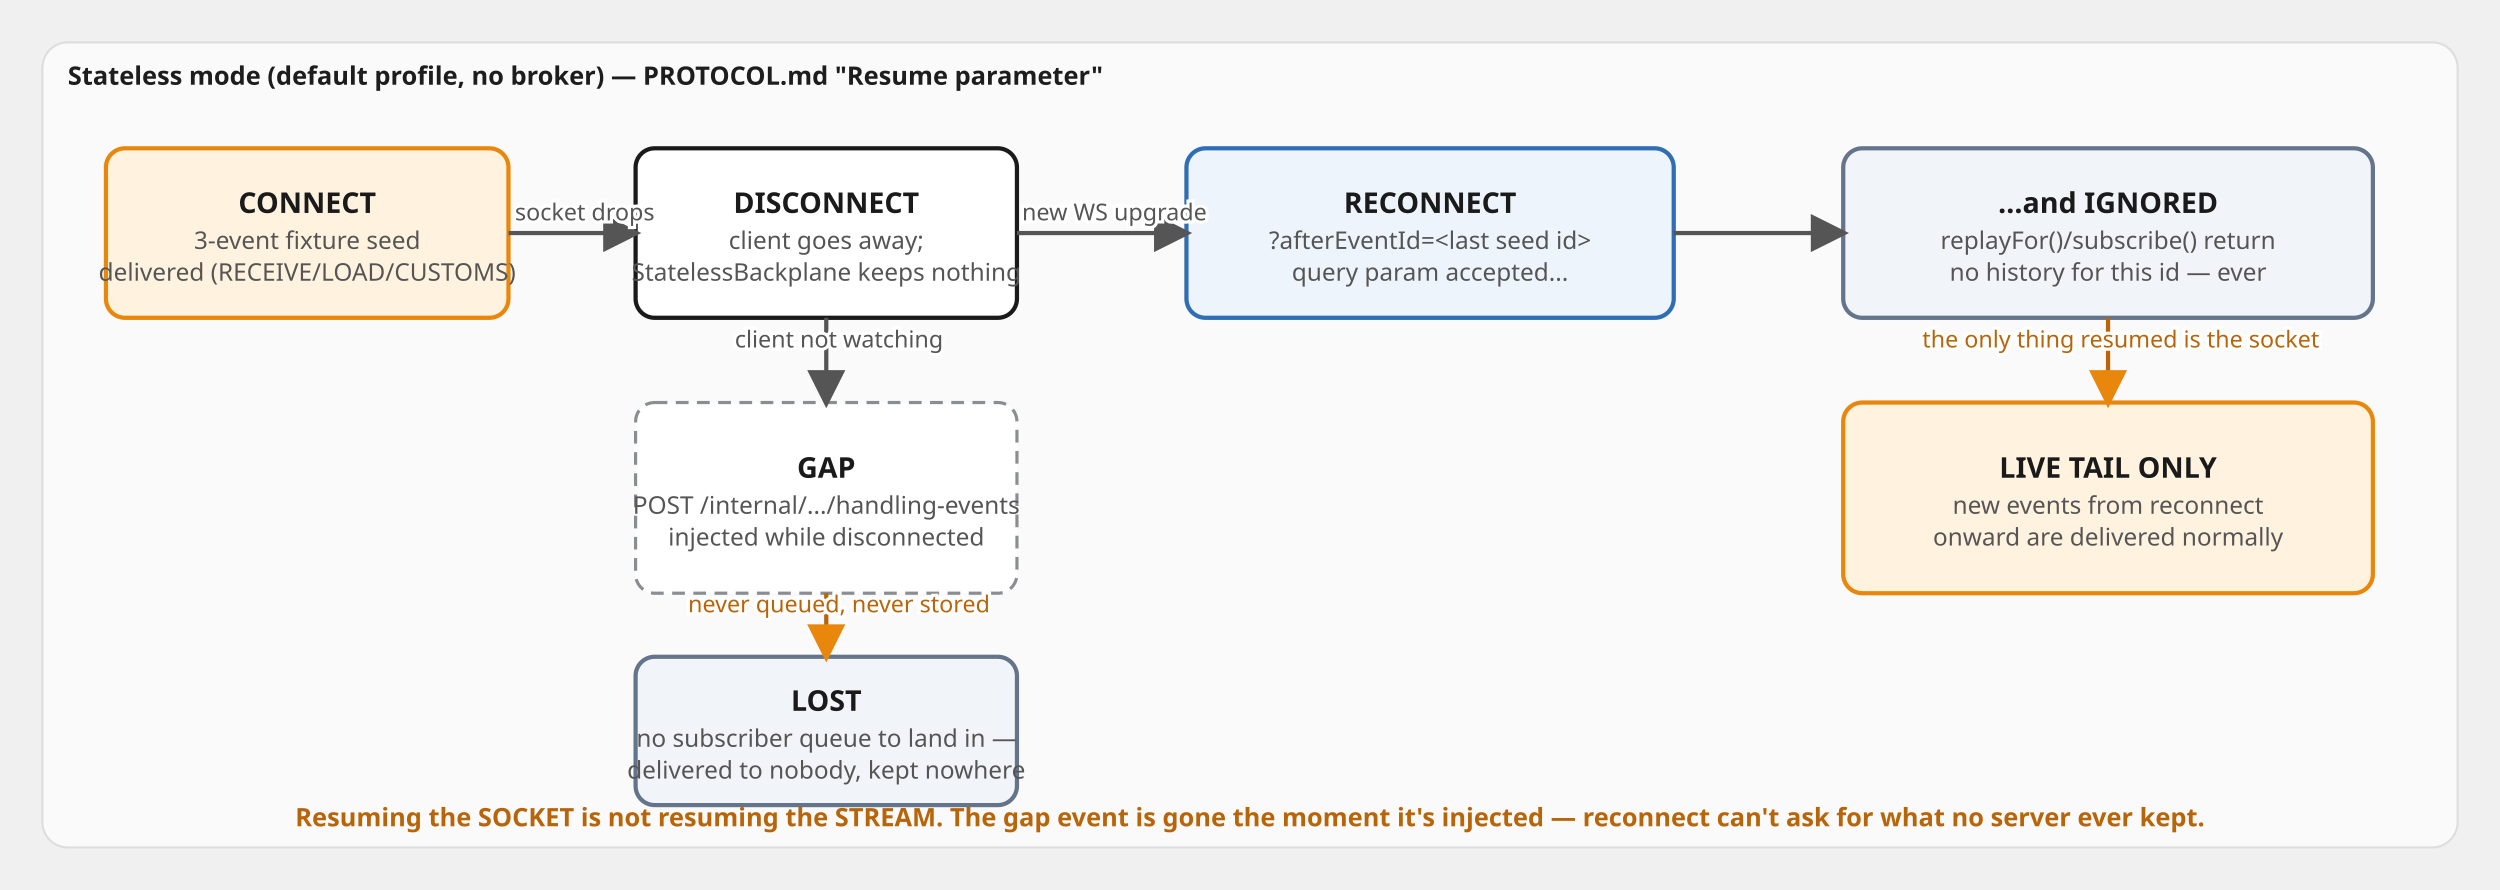
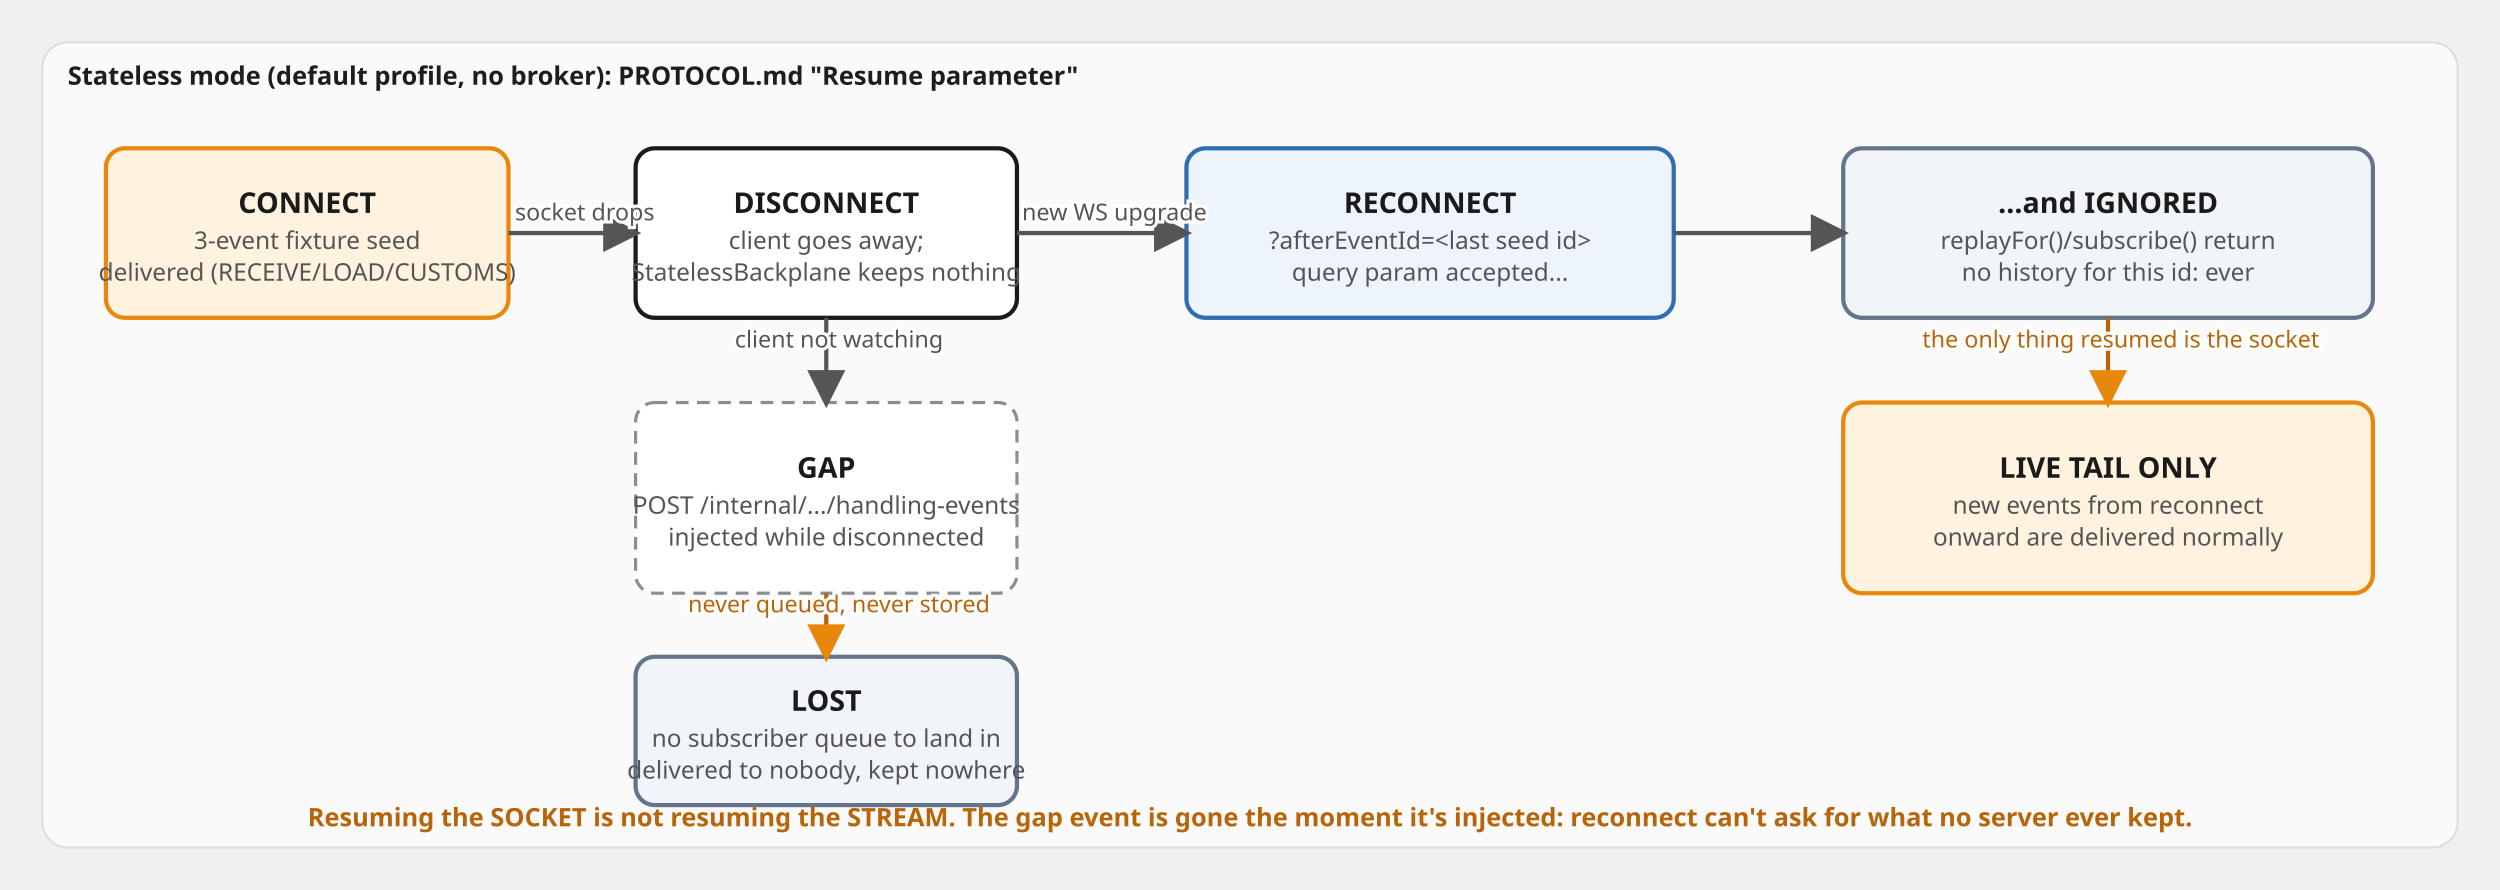
<svg xmlns="http://www.w3.org/2000/svg" viewBox="0 0 1180 420" font-family="'Red Hat Text', system-ui, sans-serif" role="img">
  <defs>
    <marker id="a" viewBox="0 0 10 10" refX="8.5" refY="5" markerWidth="9" markerHeight="9" orient="auto-start-reverse">
      <path d="M0,0 L10,5 L0,10 z" fill="#555" />
    </marker>
    <marker id="am" viewBox="0 0 10 10" refX="8.5" refY="5" markerWidth="9" markerHeight="9" orient="auto-start-reverse">
      <path d="M0,0 L10,5 L0,10 z" fill="#e8870c" />
    </marker>
  </defs>
  <rect x="20" y="20" width="1140" height="380" rx="12" fill="#fafafa" stroke="#ddd" />
-   <text x="32" y="40" font-size="12" font-weight="700" fill="#1d1d1d">Stateless mode (default profile, no broker) — PROTOCOL.md "Resume parameter"</text>
+   <text x="32" y="40" font-size="12" font-weight="700" fill="#1d1d1d">Stateless mode (default profile, no broker): PROTOCOL.md "Resume parameter"</text>
  <rect x="50" y="70" width="190" height="80" rx="9" fill="#fff3e0" stroke="#e8870c" stroke-width="2" />
  <text x="145.0" y="100.5" font-size="13.5" font-weight="700" fill="#1a1a1a" text-anchor="middle">CONNECT</text>
  <text x="145.0" y="117.5" font-size="11.5" fill="#555555" text-anchor="middle">3-event fixture seed</text>
  <text x="145.0" y="132.5" font-size="11.5" fill="#555555" text-anchor="middle">delivered (RECEIVE/LOAD/CUSTOMS)</text>
  <rect x="300" y="70" width="180" height="80" rx="9" fill="#ffffff" stroke="#1a1a1a" stroke-width="2" />
  <text x="390.0" y="100.5" font-size="13.5" font-weight="700" fill="#1a1a1a" text-anchor="middle">DISCONNECT</text>
  <text x="390.0" y="117.5" font-size="11.5" fill="#555555" text-anchor="middle">client goes away;</text>
  <text x="390.0" y="132.5" font-size="11.5" fill="#555555" text-anchor="middle">StatelessBackplane keeps nothing</text>
  <rect x="300" y="190" width="180" height="90" rx="9" fill="#ffffff" stroke="#8a8d91" stroke-width="1.5" stroke-dasharray="6 4" />
  <text x="390.0" y="225.5" font-size="13.5" font-weight="700" fill="#1a1a1a" text-anchor="middle">GAP</text>
  <text x="390.0" y="242.5" font-size="11.5" fill="#555555" text-anchor="middle">POST /internal/.../handling-events</text>
  <text x="390.0" y="257.5" font-size="11.5" fill="#555555" text-anchor="middle">injected while disconnected</text>
  <rect x="300" y="310" width="180" height="70" rx="9" fill="#f1f5f9" stroke="#64748b" stroke-width="2" />
  <text x="390.0" y="335.5" font-size="13.5" font-weight="700" fill="#1a1a1a" text-anchor="middle">LOST</text>
-   <text x="390.0" y="352.5" font-size="11.5" fill="#555555" text-anchor="middle">no subscriber queue to land in —</text>
+   <text x="390.0" y="352.5" font-size="11.5" fill="#555555" text-anchor="middle">no subscriber queue to land in</text>
  <text x="390.0" y="367.5" font-size="11.5" fill="#555555" text-anchor="middle">delivered to nobody, kept nowhere</text>
  <rect x="560" y="70" width="230" height="80" rx="9" fill="#eef4fb" stroke="#2f6db5" stroke-width="2" />
  <text x="675.0" y="100.5" font-size="13.5" font-weight="700" fill="#1a1a1a" text-anchor="middle">RECONNECT</text>
  <text x="675.0" y="117.5" font-size="11.5" fill="#555555" text-anchor="middle">?afterEventId=&lt;last seed id&gt;</text>
  <text x="675.0" y="132.5" font-size="11.5" fill="#555555" text-anchor="middle">query param accepted...</text>
  <rect x="870" y="70" width="250" height="80" rx="9" fill="#f1f5f9" stroke="#64748b" stroke-width="2" />
  <text x="995.0" y="100.5" font-size="13.5" font-weight="700" fill="#1a1a1a" text-anchor="middle">...and IGNORED</text>
  <text x="995.0" y="117.5" font-size="11.5" fill="#555555" text-anchor="middle">replayFor()/subscribe() return</text>
-   <text x="995.0" y="132.5" font-size="11.5" fill="#555555" text-anchor="middle">no history for this id — ever</text>
+   <text x="995.0" y="132.5" font-size="11.5" fill="#555555" text-anchor="middle">no history for this id: ever</text>
  <rect x="870" y="190" width="250" height="90" rx="9" fill="#fff3e0" stroke="#e8870c" stroke-width="2" />
  <text x="995.0" y="225.5" font-size="13.5" font-weight="700" fill="#1a1a1a" text-anchor="middle">LIVE TAIL ONLY</text>
  <text x="995.0" y="242.5" font-size="11.5" fill="#555555" text-anchor="middle">new events from reconnect</text>
  <text x="995.0" y="257.5" font-size="11.5" fill="#555555" text-anchor="middle">onward are delivered normally</text>
  <path d="M240,110 L300,110" fill="none" stroke="#555" stroke-width="2" marker-end="url(#a)" />
  <text x="276.0" y="104.0" font-size="11" fill="#ffffff" stroke="#ffffff" stroke-width="3" paint-order="stroke" text-anchor="middle">socket drops</text>
  <text x="276.0" y="104.0" font-size="11" fill="#555" text-anchor="middle">socket drops</text>
  <path d="M390,150 L390,190" fill="none" stroke="#555" stroke-width="2" marker-end="url(#a)" />
  <text x="396.0" y="164.0" font-size="11" fill="#ffffff" stroke="#ffffff" stroke-width="3" paint-order="stroke" text-anchor="middle">client not watching</text>
  <text x="396.0" y="164.0" font-size="11" fill="#555" text-anchor="middle">client not watching</text>
  <path d="M390,280 L390,310" fill="none" stroke="#b8650a" stroke-width="2" marker-end="url(#am)" />
  <text x="396.0" y="289.0" font-size="11" fill="#ffffff" stroke="#ffffff" stroke-width="3" paint-order="stroke" text-anchor="middle">never queued, never stored</text>
  <text x="396.0" y="289.0" font-size="11" fill="#b8650a" text-anchor="middle">never queued, never stored</text>
  <path d="M480,110 L560,110" fill="none" stroke="#555" stroke-width="2" marker-end="url(#a)" />
  <text x="526.0" y="104.0" font-size="11" fill="#ffffff" stroke="#ffffff" stroke-width="3" paint-order="stroke" text-anchor="middle">new WS upgrade</text>
  <text x="526.0" y="104.0" font-size="11" fill="#555" text-anchor="middle">new WS upgrade</text>
  <path d="M790,110 L870,110" fill="none" stroke="#555" stroke-width="2" marker-end="url(#a)" />
  <path d="M995,150 L995,190" fill="none" stroke="#b8650a" stroke-width="2" marker-end="url(#am)" />
  <text x="1001.0" y="164.0" font-size="11" fill="#ffffff" stroke="#ffffff" stroke-width="3" paint-order="stroke" text-anchor="middle">the only thing resumed is the socket</text>
  <text x="1001.0" y="164.0" font-size="11" fill="#b8650a" text-anchor="middle">the only thing resumed is the socket</text>
-   <text x="590" y="390" font-size="12" fill="#b8650a" text-anchor="middle" font-weight="700">Resuming the SOCKET is not resuming the STREAM. The gap event is gone the moment it's injected — reconnect can't ask for what no server ever kept.</text>
+   <text x="590" y="390" font-size="12" fill="#b8650a" text-anchor="middle" font-weight="700">Resuming the SOCKET is not resuming the STREAM. The gap event is gone the moment it's injected: reconnect can't ask for what no server ever kept.</text>
</svg>
